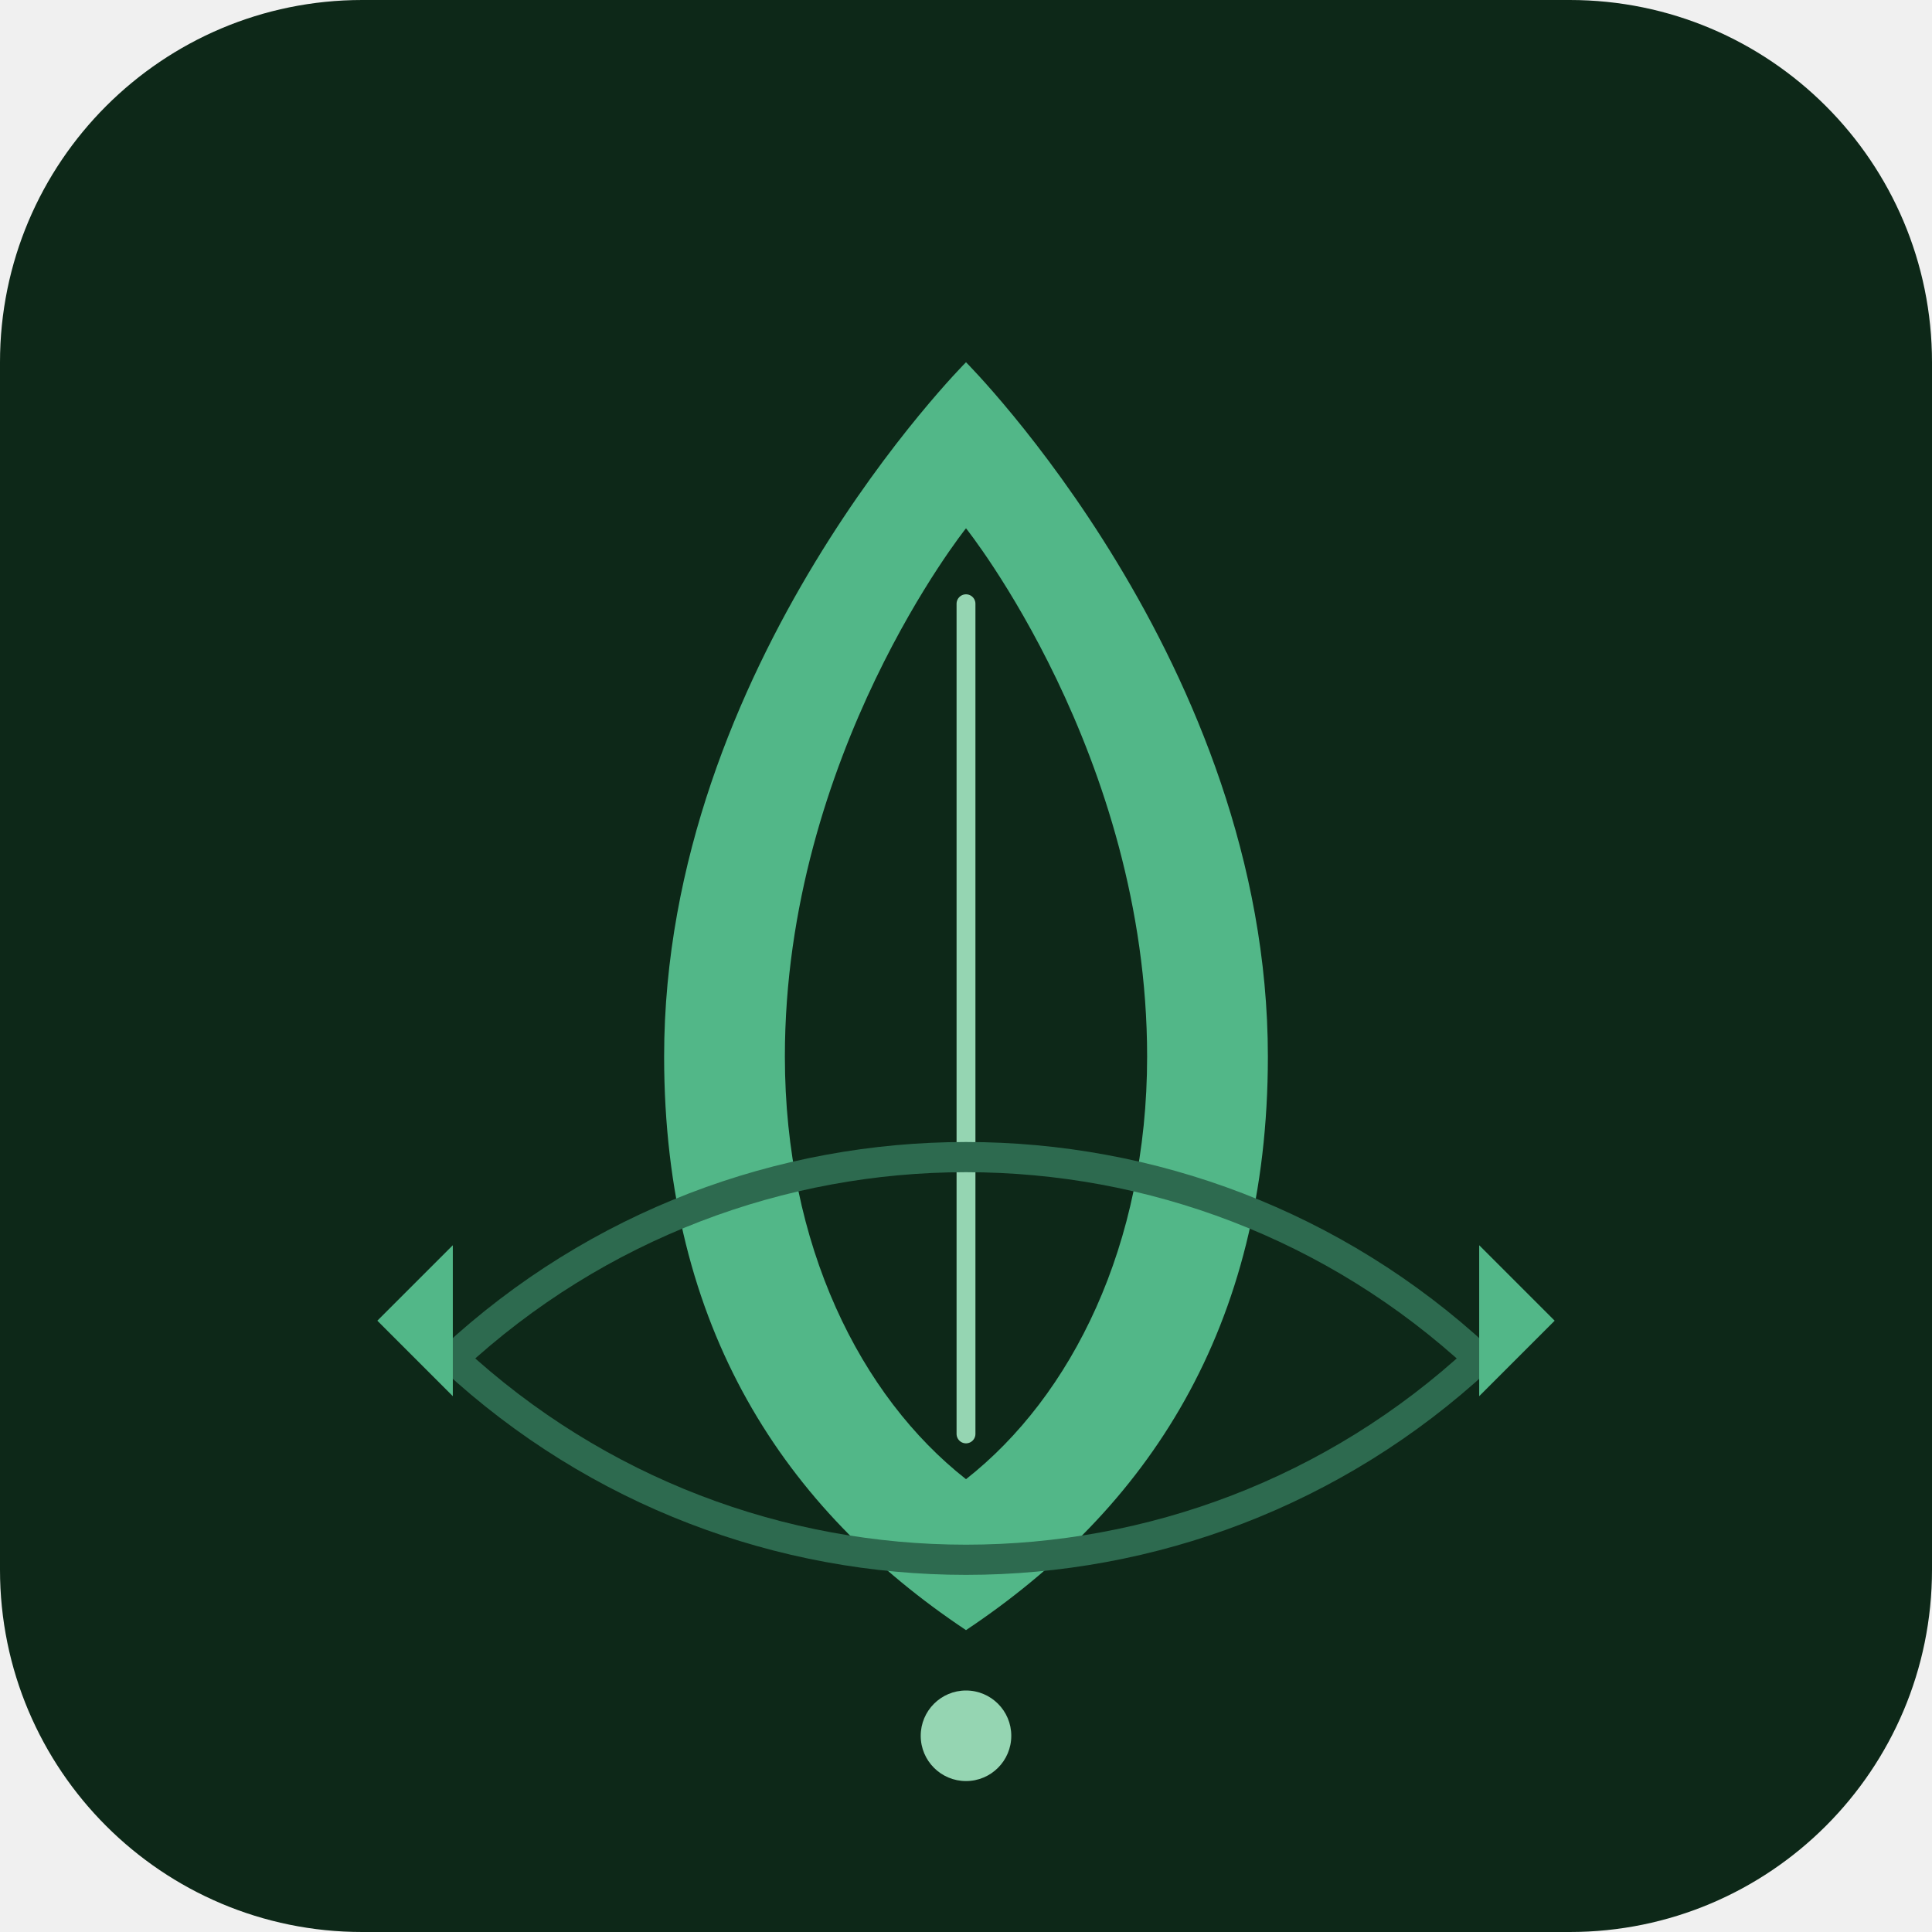
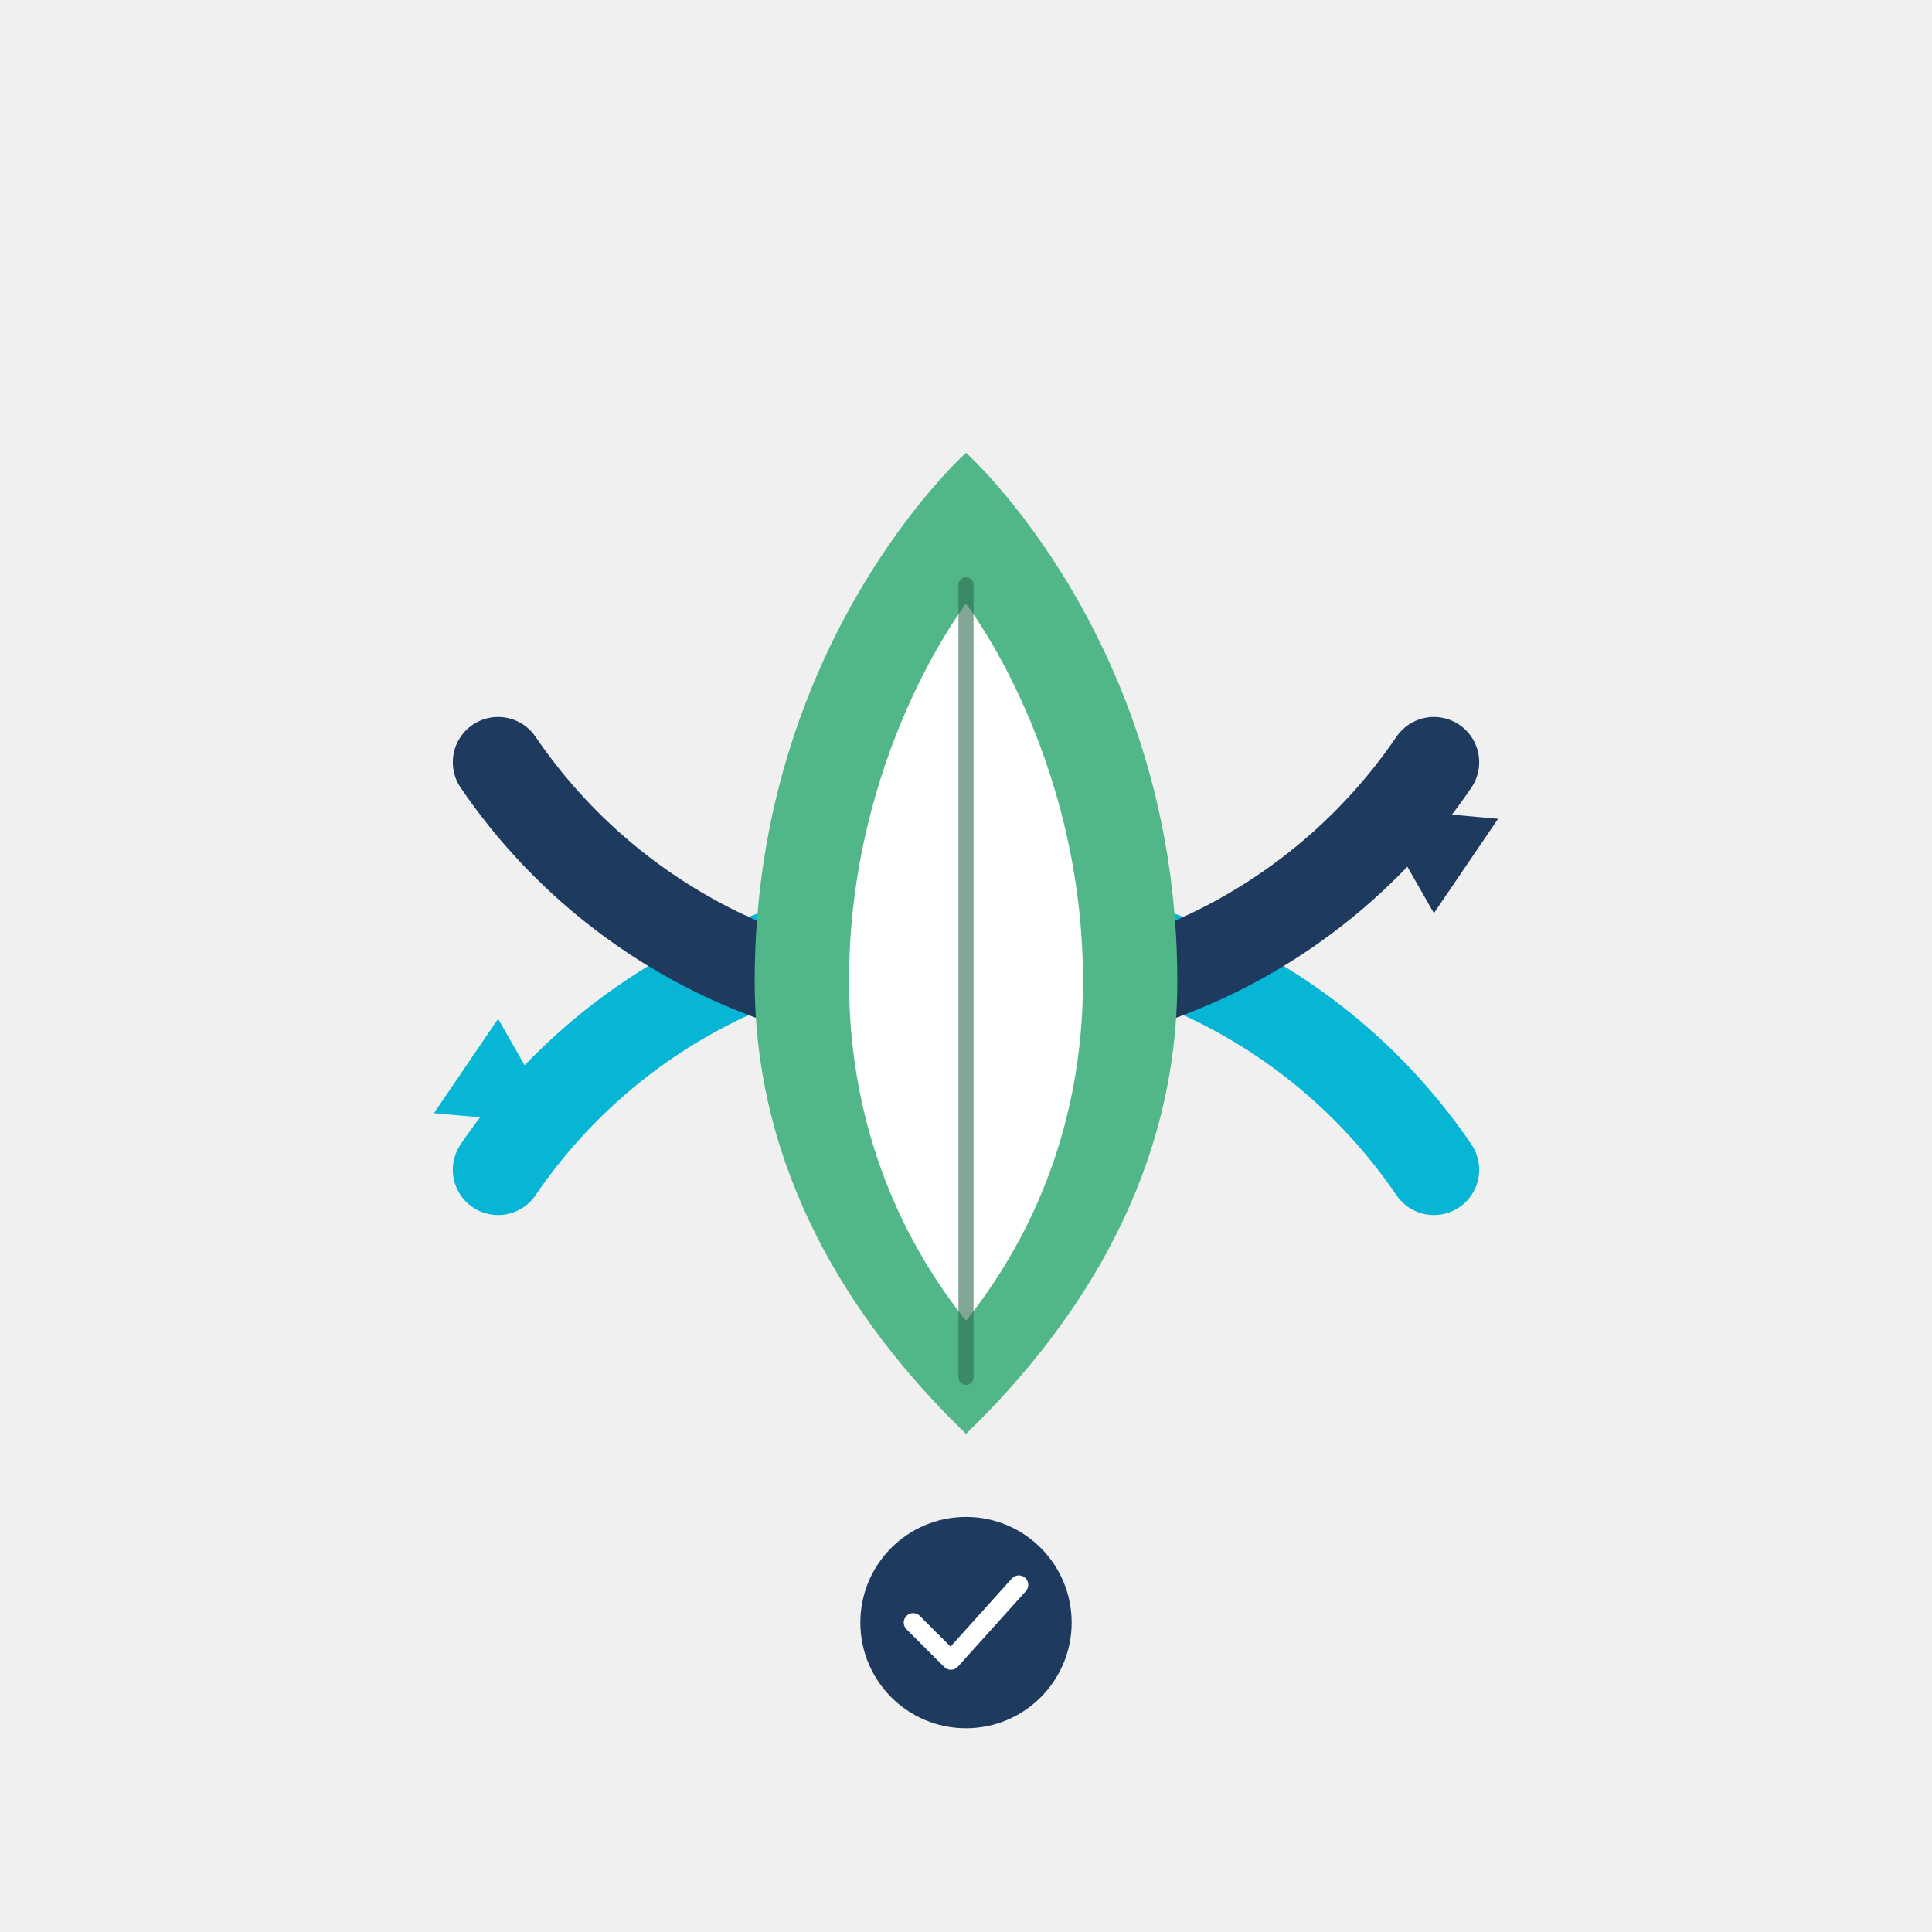
<svg xmlns="http://www.w3.org/2000/svg" width="512" height="512" viewBox="0 0 512 512">
-   <rect width="512" height="512" fill="#0d2818" rx="96" />
-   <path fill="#52b788" d="M256 96C256 96 176 176 176 280C176 352 208 400 256 432C304 400 336 352 336 280C336 176 256 96 256 96Z" />
-   <path fill="#0d2818" d="M256 140C256 140 208 200 208 280C208 330 228 370 256 392C284 370 304 330 304 280C304 200 256 140 256 140Z" />
-   <line x1="256" y1="160" x2="256" y2="380" stroke="#95d5b2" stroke-width="5" stroke-linecap="round" />
-   <path fill="none" stroke="#2d6a4f" stroke-width="8" stroke-linecap="round" d="M120 360A200 200 0 0 1 392 360" />
-   <path fill="none" stroke="#2d6a4f" stroke-width="8" stroke-linecap="round" d="M392 360A200 200 0 0 1 120 360" />
-   <polygon points="100,350 120,330 120,370" fill="#52b788" />
-   <polygon points="412,350 392,330 392,370" fill="#52b788" />
-   <circle cx="256" cy="460" r="12" fill="#95d5b2" />
+   <path fill="none" stroke="#06b6d4" stroke-width="24" stroke-linecap="round" d="M380 310 A150 150 0 0 0 132 310" />
+   <polygon points="115,295 132,270 148,298" fill="#06b6d4" />
+   <path fill="none" stroke="#1e3a5f" stroke-width="24" stroke-linecap="round" d="M132 202 A150 150 0 0 0 380 202" />
+   <polygon points="397,217 380,242 364,214" fill="#1e3a5f" />
+   <path fill="#52b788" d="M256 120 C256 120 200 170 200 260 C200 310 225 350 256 380 C287 350 312 310 312 260 C312 170 256 120 256 120Z" />
+   <path fill="#ffffff" d="M256 160 C256 160 225 200 225 260 C225 300 240 330 256 350 C272 330 287 300 287 260 C287 200 256 160 256 160Z" />
+   <line x1="256" y1="155" x2="256" y2="365" stroke="#2d6a4f" stroke-width="4" stroke-linecap="round" opacity="0.6" />
+   <circle cx="256" cy="430" r="28" fill="#1e3a5f" />
+   <polyline points="242,430 252,440 270,420" fill="none" stroke="#ffffff" stroke-width="5" stroke-linecap="round" stroke-linejoin="round" />
</svg>
